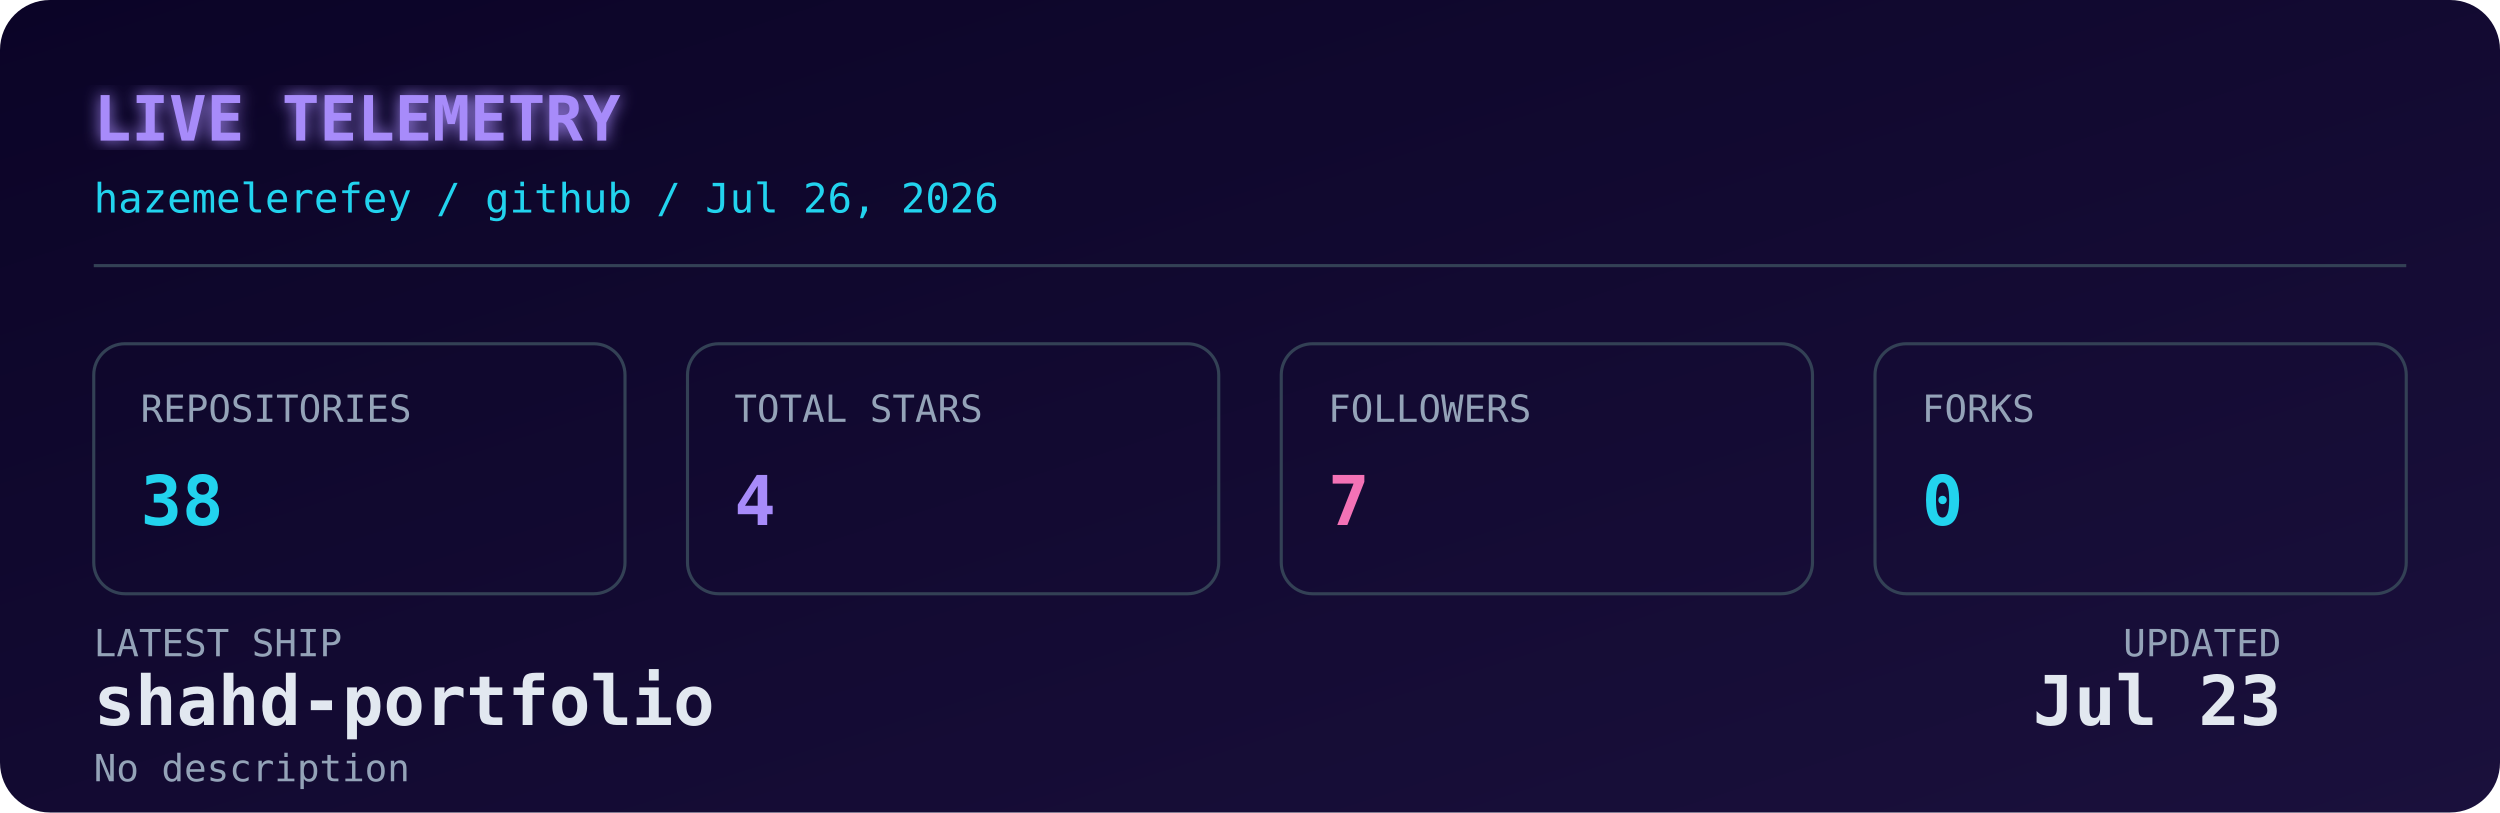
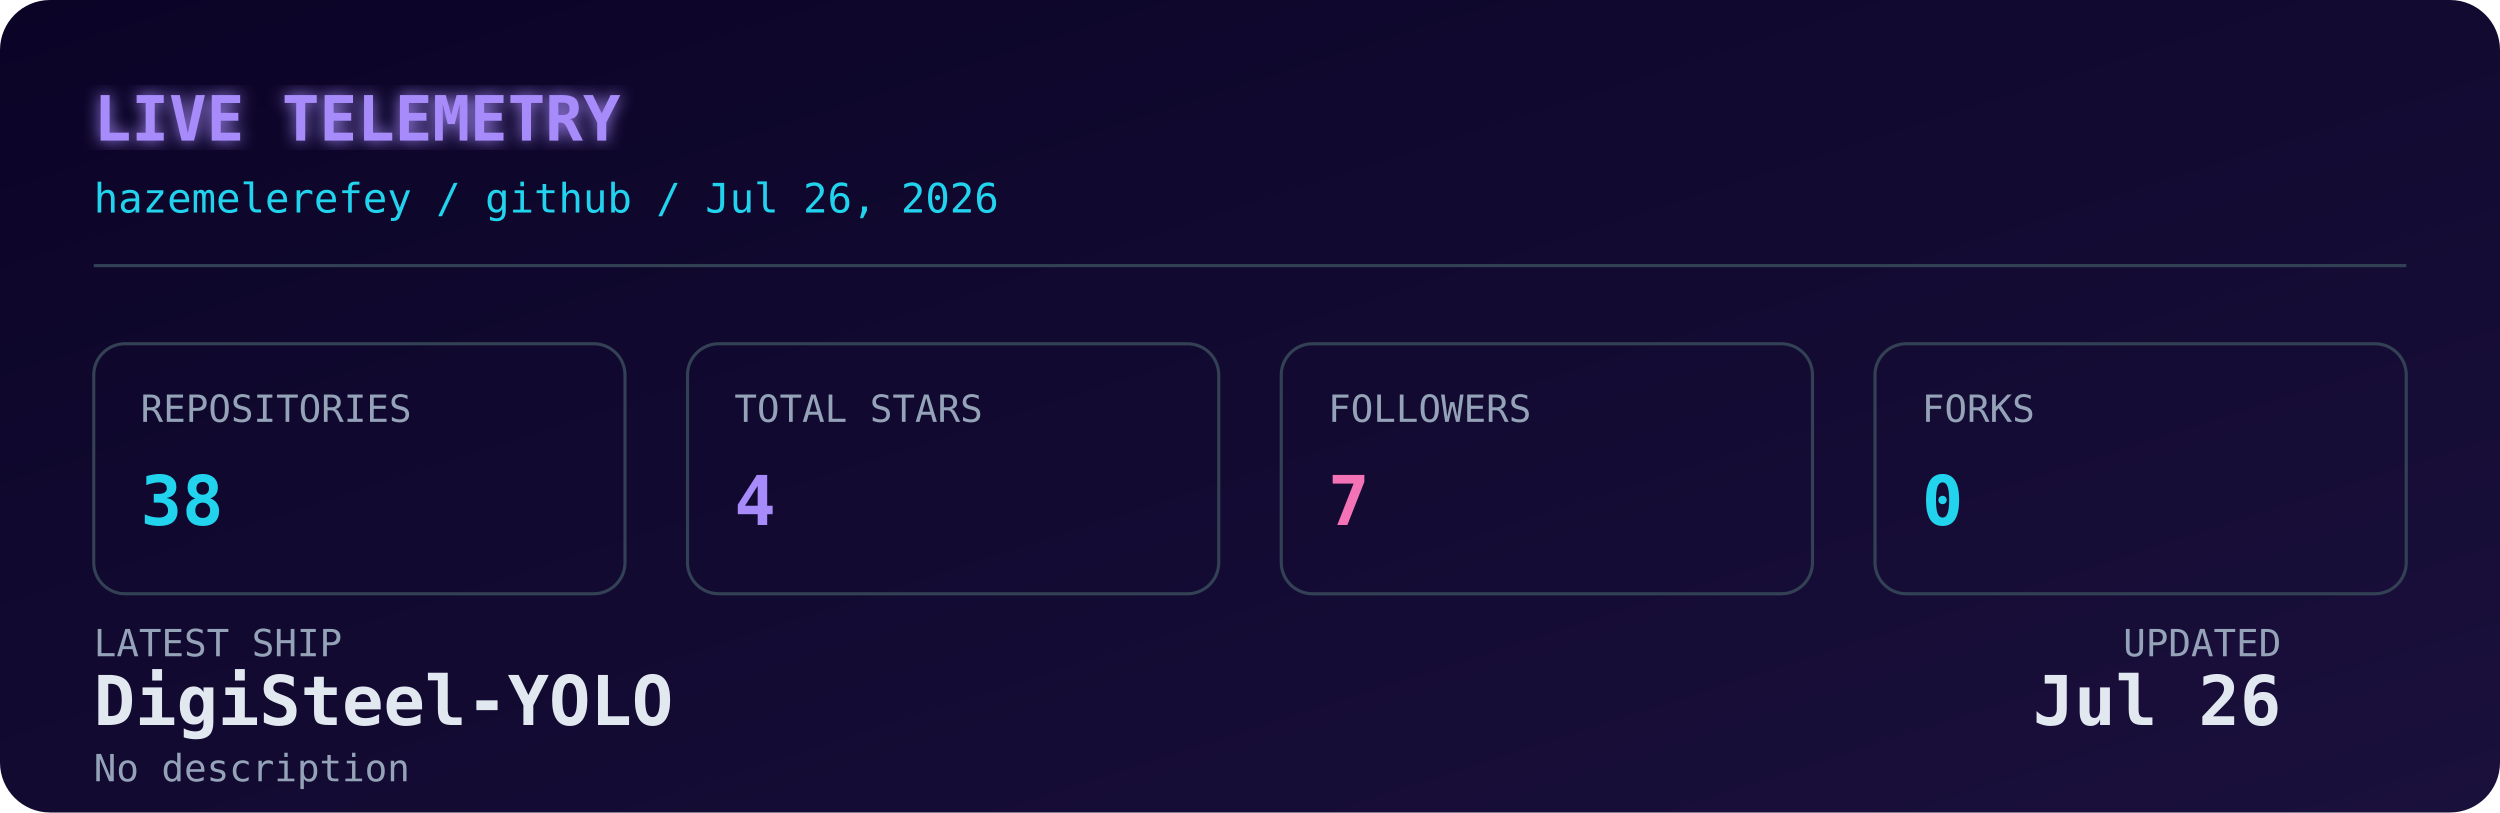
<svg xmlns="http://www.w3.org/2000/svg" width="800" height="260" viewBox="0 0 800 260" role="img" aria-label="Live GitHub dashboard for Hazem Elerefy">
  <defs>
    <linearGradient id="bg" x1="0" y1="0" x2="1" y2="1">
      <stop offset="0%" stop-color="#0b0427" />
      <stop offset="100%" stop-color="#1a103c" />
    </linearGradient>
    <filter id="glow" x="-20%" y="-20%" width="140%" height="140%">
      <feGaussianBlur stdDeviation="2.5" result="blur" />
      <feMerge>
        <feMergeNode in="blur" />
        <feMergeNode in="SourceGraphic" />
      </feMerge>
    </filter>
    <style>
      .mono { font-family: 'JetBrains Mono', 'SFMono-Regular', 'Fira Code', monospace; }
      .label { fill: #94a3b8; font-size: 12px; }
      .value { fill: #e2e8f0; font-size: 22px; font-weight: 700; }
      .accent { fill: #22d3ee; }
      .purple { fill: #a78bfa; }
      .pink { fill: #f472b6; }
      .title { fill: #a78bfa; font-size: 20px; font-weight: 700; }
      .subtitle { fill: #22d3ee; font-size: 13px; }
      .box { fill: none; stroke: #334155; stroke-width: 1; }
      @media (prefers-color-scheme: light) {
        .value { fill: #0f172a; }
        .label { fill: #475569; }
        .title { fill: #7c3aed; }
        .subtitle { fill: #0891b2; }
        .box { stroke: #cbd5e1; }
      }
    </style>
  </defs>
  <rect width="800" height="260" rx="16" fill="url(#bg)" />
  <text x="30" y="45" class="mono title" filter="url(#glow)">LIVE TELEMETRY</text>
  <text x="30" y="68" class="mono subtitle">hazemelerefey / github / Jul 26, 2026</text>
  <line x1="30" y1="85" x2="770" y2="85" stroke="#334155" stroke-width="1" />
  <g transform="translate(30, 110)">
    <rect width="170" height="80" rx="10" class="box" />
    <text x="15" y="25" class="mono label">REPOSITORIES</text>
    <text x="15" y="58" class="mono value accent">38</text>
  </g>
  <g transform="translate(220, 110)">
    <rect width="170" height="80" rx="10" class="box" />
    <text x="15" y="25" class="mono label">TOTAL STARS</text>
    <text x="15" y="58" class="mono value purple">4</text>
  </g>
  <g transform="translate(410, 110)">
    <rect width="170" height="80" rx="10" class="box" />
    <text x="15" y="25" class="mono label">FOLLOWERS</text>
    <text x="15" y="58" class="mono value pink">7</text>
  </g>
  <g transform="translate(600, 110)">
    <rect width="170" height="80" rx="10" class="box" />
    <text x="15" y="25" class="mono label">FORKS</text>
    <text x="15" y="58" class="mono value accent">0</text>
  </g>
  <g transform="translate(30, 210)">
    <text x="0" y="0" class="mono label">LATEST SHIP</text>
-     <text x="0" y="22" class="mono value" font-size="15" fill="#e2e8f0">shahd-portfolio</text>
+     <text x="0" y="22" class="mono value" font-size="15" fill="#e2e8f0">DigiSteel-YOLO</text>
    <text x="0" y="40" class="mono label" font-size="11">No description</text>
    <text x="700" y="0" class="mono label" text-anchor="end">UPDATED</text>
-     <text x="700" y="22" class="mono value" font-size="15" text-anchor="end" fill="#e2e8f0">Jul 23</text>
+     <text x="700" y="22" class="mono value" font-size="15" text-anchor="end" fill="#e2e8f0">Jul 26</text>
  </g>
</svg>
